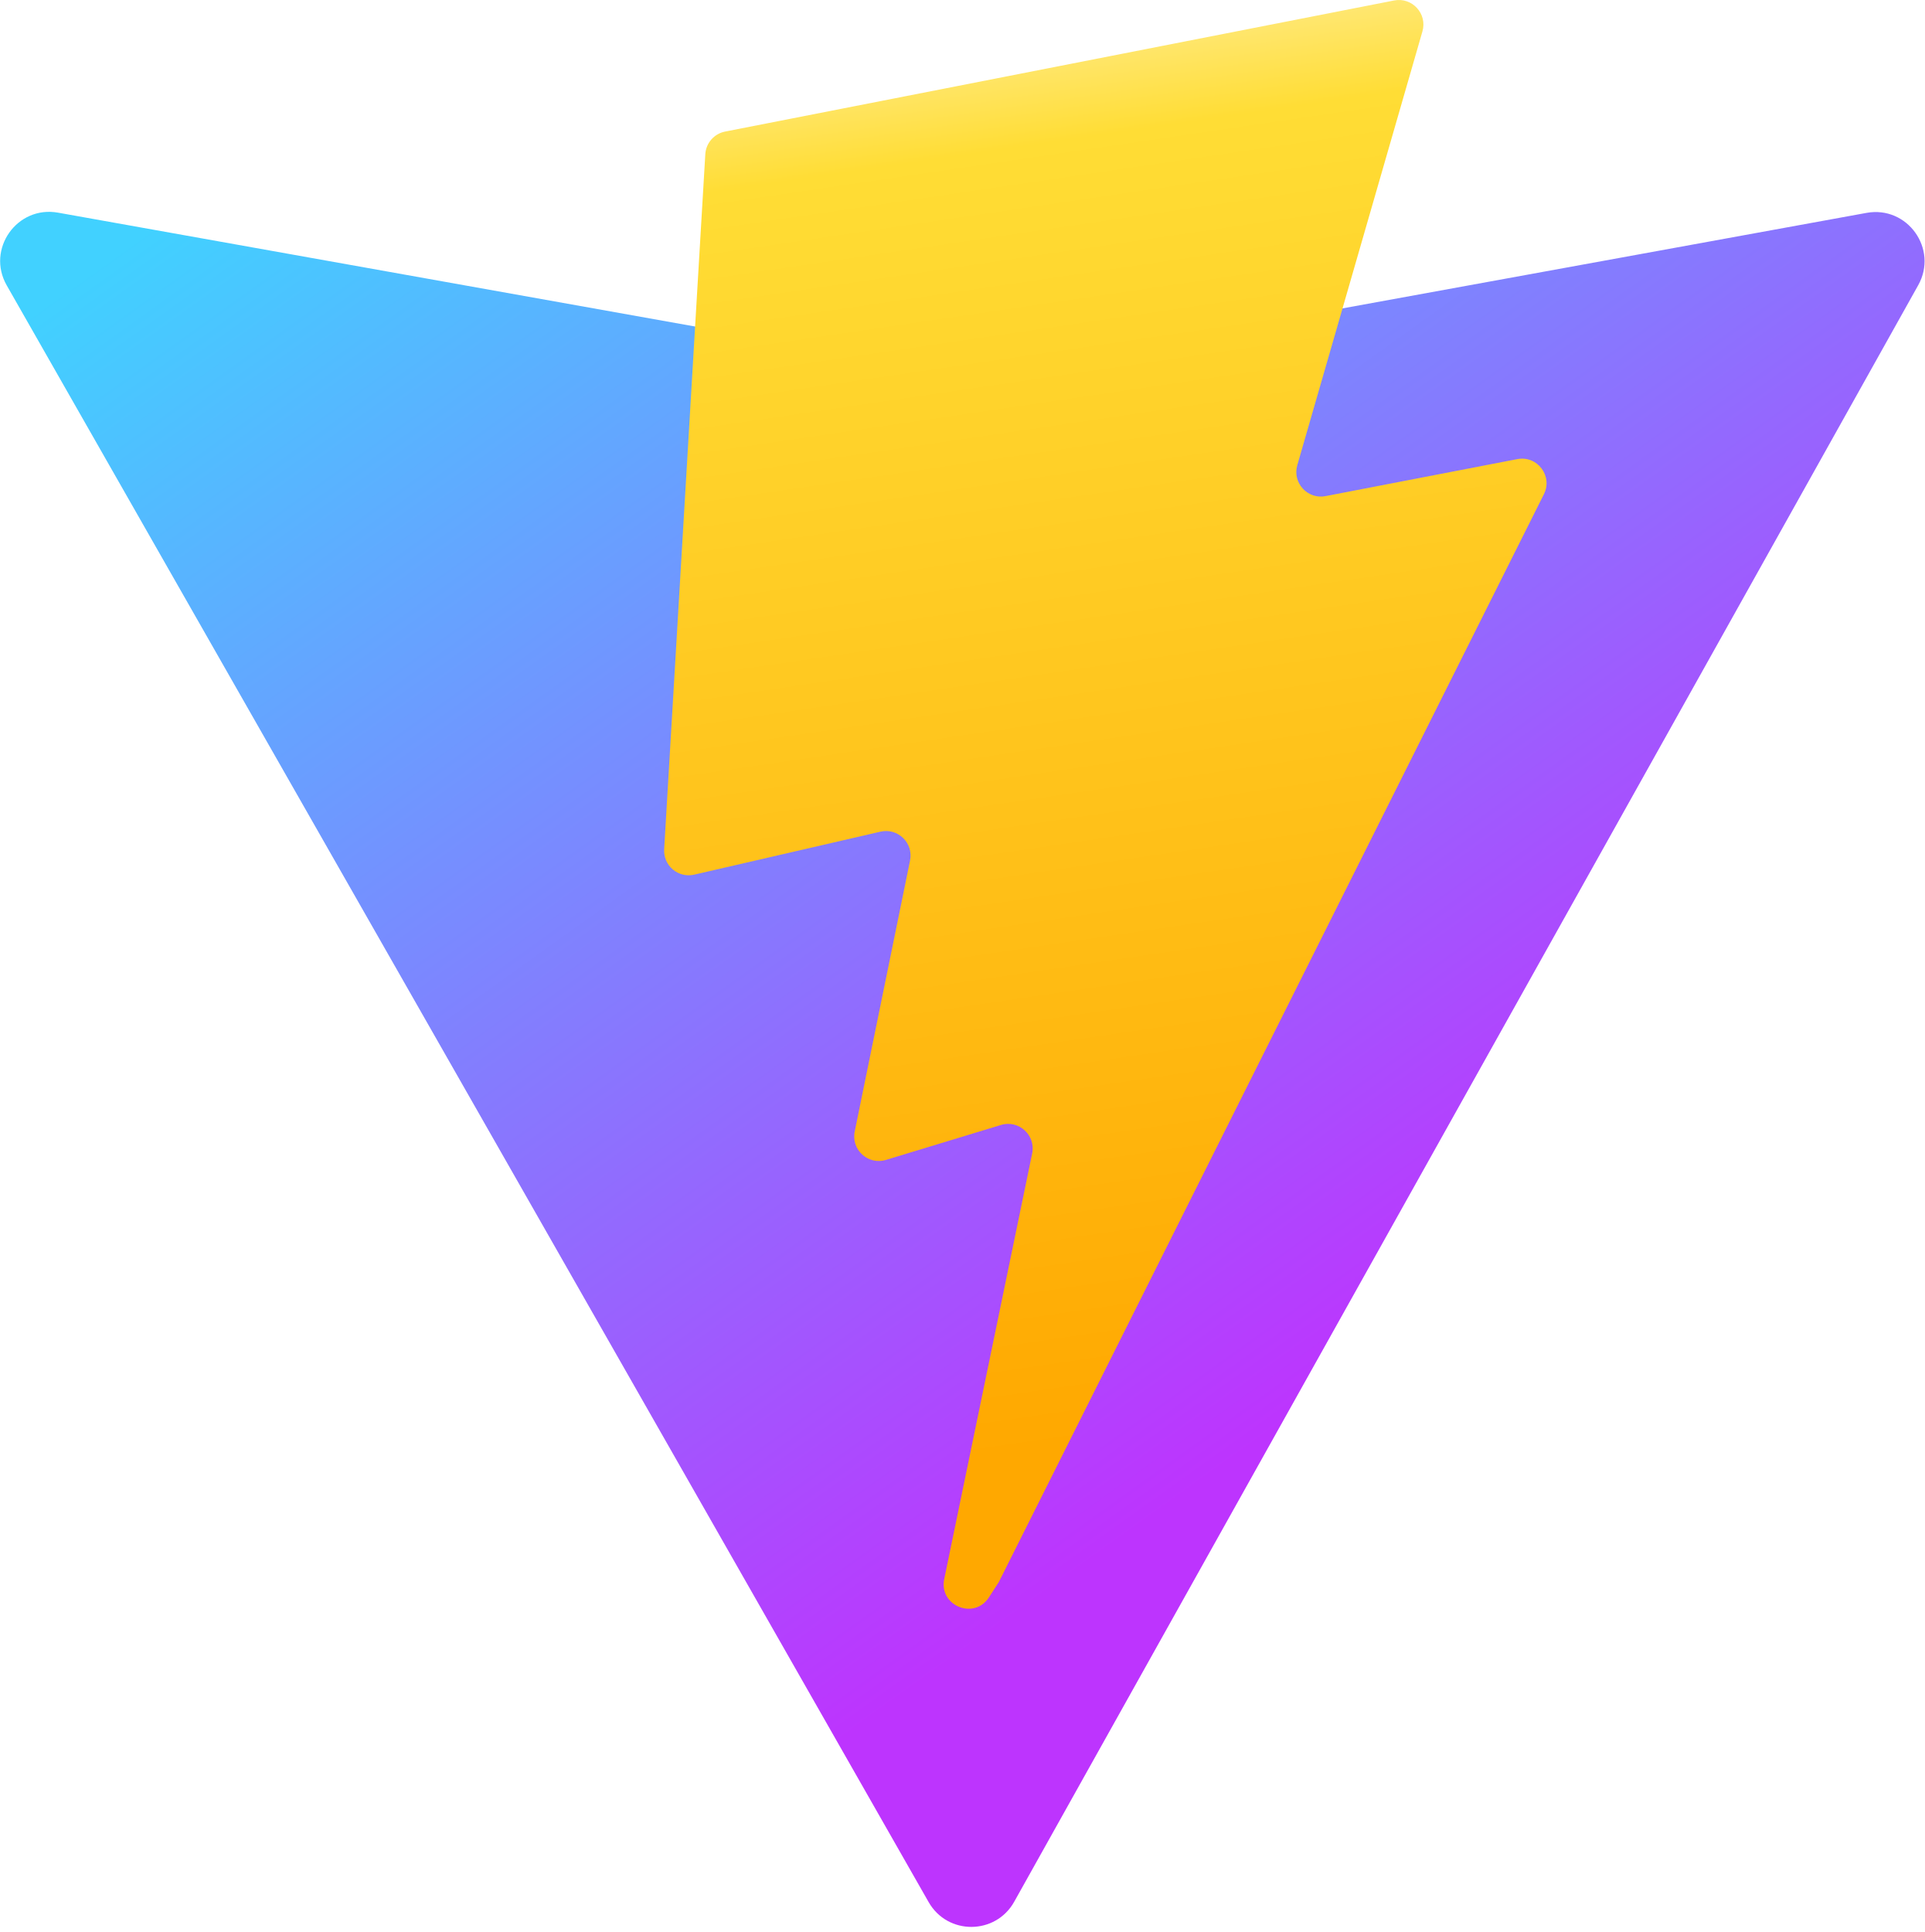
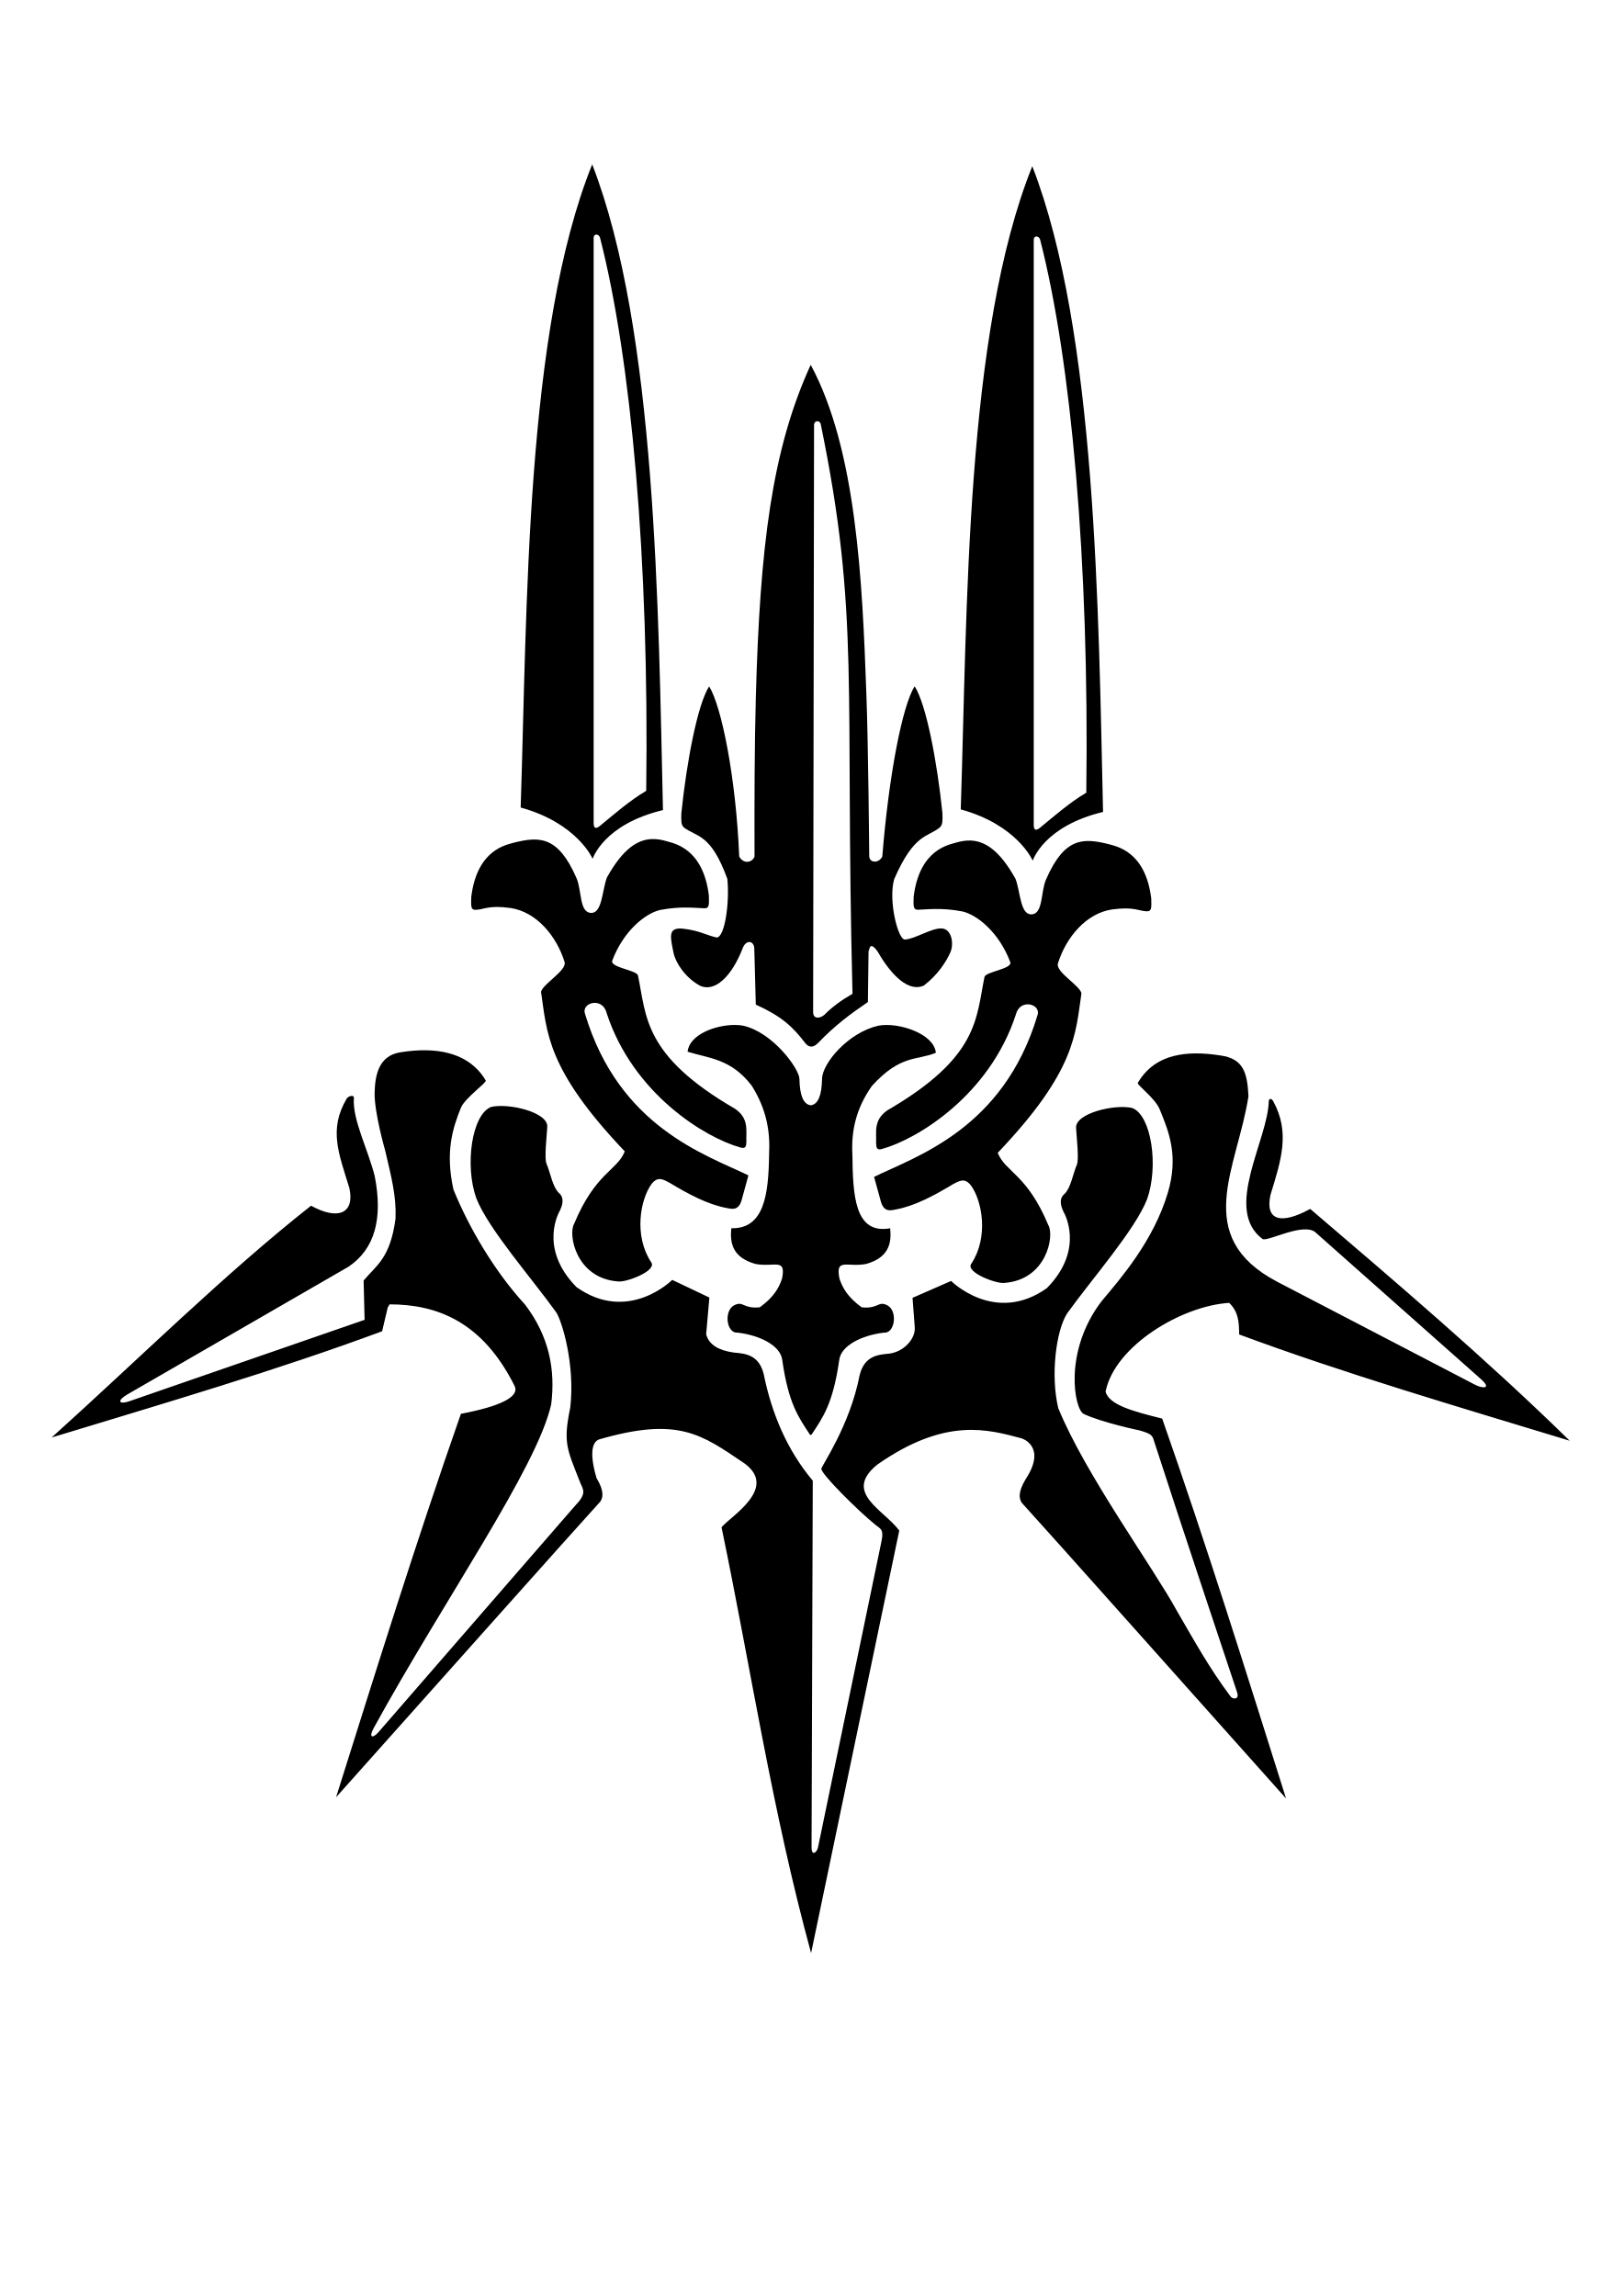
- <svg xmlns="http://www.w3.org/2000/svg" aria-hidden="true" role="img" class="iconify iconify--logos" width="31.88" height="32" preserveAspectRatio="xMidYMid meet" viewBox="0 0 256 257">
-   <defs>
-     <linearGradient id="IconifyId1813088fe1fbc01fb466" x1="-.828%" x2="57.636%" y1="7.652%" y2="78.411%">
-       <stop offset="0%" stop-color="#41D1FF" />
-       <stop offset="100%" stop-color="#BD34FE" />
-     </linearGradient>
-     <linearGradient id="IconifyId1813088fe1fbc01fb467" x1="43.376%" x2="50.316%" y1="2.242%" y2="89.03%">
-       <stop offset="0%" stop-color="#FFEA83" />
-       <stop offset="8.333%" stop-color="#FFDD35" />
-       <stop offset="100%" stop-color="#FFA800" />
-     </linearGradient>
-   </defs>
-   <path fill="url(#IconifyId1813088fe1fbc01fb466)" d="M255.153 37.938L134.897 252.976c-2.483 4.44-8.862 4.466-11.382.048L.875 37.958c-2.746-4.814 1.371-10.646 6.827-9.67l120.385 21.517a6.537 6.537 0 0 0 2.322-.004l117.867-21.483c5.438-.991 9.574 4.796 6.877 9.62Z" />
-   <path fill="url(#IconifyId1813088fe1fbc01fb467)" d="M185.432.063L96.44 17.501a3.268 3.268 0 0 0-2.634 3.014l-5.474 92.456a3.268 3.268 0 0 0 3.997 3.378l24.777-5.718c2.318-.535 4.413 1.507 3.936 3.838l-7.361 36.047c-.495 2.426 1.782 4.5 4.151 3.78l15.304-4.649c2.372-.72 4.652 1.36 4.15 3.788l-11.698 56.621c-.732 3.542 3.979 5.473 5.943 2.437l1.313-2.028l72.516-144.72c1.215-2.423-.88-5.186-3.54-4.672l-25.505 4.922c-2.396.462-4.435-1.77-3.759-4.114l16.646-57.705c.677-2.35-1.37-4.583-3.769-4.113Z" />
+ <svg xmlns="http://www.w3.org/2000/svg" width="210mm" height="297mm" viewBox="0 0 210 297" version="1.1" id="svg1" xml:space="preserve">
+   <defs id="defs1" />
+   <g id="layer2-6" transform="translate(0.00279724,-0.08235771)" style="display:inline">
+     <path id="path5" style="display:inline;fill:#000000;fill-opacity:1;stroke:none;stroke-width:0.1;stroke-dasharray:none;stroke-opacity:1" d="m 95.08,132.582 c -2.58,-0.011 -5.932,1.264 -6.149,3.464 2.778,0.866 5.612,0.898 8.289,4.388 1.936,3.073 2.407,5.961 2.251,8.88 -0.069,5.231 -0.643,9.661 -4.89,9.567 -0.2,2.019 0.226,3.796 3.119,4.617 2.475,0.462 3.982,-0.841 3.447,1.888 -0.429,1.299 -1.129,2.434 -2.875,3.72 -2.229,0.233 -2.108,-0.921 -3.383,-0.225 -1.282,0.746 -0.932,3.648 0.526,3.502 2.887,0.348 5.53,1.684 5.757,3.533 0.808,5.743 2.184,7.515 3.566,9.638 0.063,0.092 0.161,0.089 0.238,0.003 1.381,-2.122 2.758,-3.894 3.566,-9.637 0.226,-1.849 2.87,-3.185 5.757,-3.534 1.458,0.146 1.809,-2.756 0.526,-3.502 -1.275,-0.696 -1.154,0.459 -3.383,0.225 -1.746,-1.286 -2.446,-2.421 -2.875,-3.72 -0.535,-2.728 0.972,-1.426 3.447,-1.888 2.893,-0.821 3.319,-2.597 3.119,-4.617 -4.645,0.838 -4.822,-4.337 -4.891,-9.567 -0.155,-2.919 0.418,-5.858 2.521,-8.841 3.742,-4.119 5.845,-3.265 8.276,-4.297 -0.247,-2.515 -4.926,-3.989 -7.436,-3.5 -3.868,0.865 -7.243,4.842 -7.284,6.864 -0.034,2.088 -0.485,3.304 -1.453,3.434 -0.981,-0.117 -1.438,-1.335 -1.472,-3.436 -0.04,-1.287 -3.416,-5.999 -7.284,-6.864 -0.314,-0.061 -0.662,-0.091 -1.03,-0.093 z" transform="translate(-0.00279724,0.08235771)" />
+     <path id="path4" style="display:inline;fill:#000000;fill-opacity:1;stroke:none;stroke-width:0.1;stroke-dasharray:none;stroke-opacity:1" d="m 104.853,47.189 c -5.025,10.976 -6.568,23.469 -7.102,43.11 -0.168,6.157 -0.185,13.609 -0.164,20.52 -6.22e-4,-0.002 -8.79e-4,-0.003 -0.002,-0.005 -0.386,0.891 -1.513,0.894 -1.979,-0.028 -0.425,-10.241 -2.294,-19.449 -3.891,-22 -1.512,2.373 -2.912,9.776 -3.597,16.442 -0.015,0.986 -0.05,1.425 0.332,1.813 1.725,1.287 3.47,0.759 5.621,6.646 0.309,3.001 -0.317,7.567 -1.383,7.585 -1.368,-0.304 -2.226,-0.92 -4.484,-1.158 -1.835,-0.119 -1.509,1.082 -1.099,3.115 0.274,1.357 1.561,3.257 3.431,4.281 1.908,0.873 4.093,-1.152 5.547,-4.921 0.423,-1.03 1.378,-0.936 1.468,0.032 0.007,-0.066 0.198,7.334 0.198,7.334 3.283,1.472 4.761,2.83 6.36,4.929 0.491,0.644 1.065,0.689 1.727,0 2.149,-2.239 4.142,-3.72 6.413,-5.263 0,0 0.045,-2.959 0.087,-6.861 0.013,0.121 0.021,0.22 0.035,0.344 0.09,-0.968 0.478,-0.954 1.149,0 1.791,3.141 4.045,5.262 5.954,4.388 1.775,-1.348 2.864,-3.019 3.432,-4.28 0.496,-1.101 0.202,-3.033 -1.1,-3.116 -1.302,-0.082 -3.503,1.392 -4.78,1.436 -0.884,0.03 -2.167,-5.054 -1.377,-7.81 2.607,-5.975 4.308,-5.376 5.91,-6.698 0.383,-0.389 0.348,-0.828 0.332,-1.814 -0.685,-6.666 -2.085,-14.068 -3.597,-16.442 -1.597,2.551 -3.333,11.467 -4.183,22.029 -0.466,0.921 -1.631,0.836 -1.686,0 -0.01,0.148 -0.113,-14.414 -0.383,-21.266 -0.51,-14.193 -1.251,-31.349 -7.191,-42.342 z m 0.817,7.299 c 0.2,-0.019 0.416,0.082 0.479,0.377 5.094,24.787 3.102,33.823 4.108,73.692 -1.321,0.753 -2.585,1.644 -3.651,2.726 -0.559,0.479 -1.49,0.593 -1.44,-0.448 l 0.119,-75.868 c 4.7e-4,-0.3 0.186,-0.461 0.386,-0.48 z" transform="translate(-0.00279724,0.08235771)" />
+     <path id="path1-2" style="display:inline;fill:#000000;fill-opacity:1;stroke:none;stroke-width:0.265;stroke-opacity:1" d="m 76.588,21.344 c -8.666,21.554 -8.402,57.484 -9.251,83.197 7.342,2.023 9.311,6.636 9.311,6.636 0,0 1.376,-4.454 9.093,-6.306 C 85.153,79.176 84.898,42.735 76.588,21.344 Z m 0.552,9.083 c 0.19,0.007 0.398,0.157 0.467,0.427 4.023,15.691 6.356,41.586 5.968,71.525 -2.157,1.282 -4.001,2.906 -5.904,4.466 -0.559,0.479 -0.943,0.525 -0.894,-0.516 V 30.854 c 0,-0.3 0.173,-0.435 0.363,-0.427 z" />
+     <path id="path1-2-0" style="fill:#000000;fill-opacity:1;stroke:none;stroke-width:0.265;stroke-opacity:1" d="m 133.506,21.584 c -8.666,21.554 -8.402,57.484 -9.251,83.197 7.342,2.023 9.311,6.636 9.311,6.636 0,0 1.376,-4.454 9.093,-6.306 -0.588,-25.696 -0.842,-62.137 -9.152,-83.527 z m 0.552,9.083 c 0.19,0.007 0.398,0.157 0.467,0.427 4.023,15.691 6.356,41.586 5.968,71.525 -2.157,1.282 -4.001,2.906 -5.904,4.466 -0.559,0.479 -0.943,0.525 -0.894,-0.516 V 31.094 c 0,-0.3 0.173,-0.435 0.363,-0.427 z" />
+     <path id="path2" style="display:inline;fill:#000000;fill-opacity:1;stroke:none;stroke-width:0.1;stroke-opacity:1" d="m 84.377,108.536 c -1.859,0.041 -3.787,1.2 -5.878,4.966 -0.625,1.64 -0.602,4.632 -2.048,4.586 -1.555,-0.023 -1.189,-2.972 -1.907,-4.536 -2.407,-5.532 -4.892,-5.339 -8.13,-4.537 -0.885,0.281 -4.709,0.84 -5.465,7.016 -0.037,1.229 -0.051,1.671 0.554,1.661 1.082,-0.016 1.623,-0.639 4.541,-0.235 3.319,0.506 5.925,3.578 6.987,7.017 0.225,1.123 -2.81,2.783 -3.057,3.822 0.779,5.249 0.704,10.006 10.83,20.64 -1.002,2.517 -3.769,2.716 -6.549,9.362 -0.812,1.404 0.246,7.099 5.736,7.468 1.066,0.108 4.933,-1.365 4.256,-2.446 -2.32,-3.465 -1.424,-8.201 0.026,-10.172 0.798,-1.002 1.436,-0.62 2.319,-0.153 2.469,1.489 4.94,2.809 7.367,3.263 0.739,0.153 1.53,0.347 1.937,-0.943 l 0.9,-3.272 c -5.542,-2.69 -16.713,-6.241 -21.121,-20.861 -0.575,-1.483 2.251,-2.296 2.785,-0.134 3.407,10.459 12.791,16.153 17.308,17.385 0.652,0.199 0.745,-0.146 0.765,-0.688 -0.064,-1.484 0.387,-3.028 -1.453,-4.308 -11.91,-6.907 -11.461,-11.966 -12.567,-17.257 -0.175,-0.688 -3.603,-1.023 -3.333,-1.907 1.442,-3.839 4.268,-6.118 6.186,-6.561 2.744,-0.535 4.679,-0.237 5.76,-0.221 0.605,0.01 0.591,-0.433 0.554,-1.662 -0.756,-6.176 -4.58,-6.734 -5.465,-7.015 -0.607,-0.18 -1.219,-0.291 -1.839,-0.277 z" transform="translate(-0.00279724,0.08235771)" />
+     <path id="path2-2" style="display:inline;fill:#000000;fill-opacity:1;stroke:none;stroke-width:0.1;stroke-opacity:1" d="m 125.467,108.725 c 1.859,0.041 3.787,1.2 5.878,4.966 0.625,1.64 0.602,4.632 2.048,4.586 1.555,-0.023 1.188,-2.972 1.907,-4.536 2.407,-5.532 4.892,-5.339 8.13,-4.537 0.885,0.281 4.709,0.84 5.465,7.016 0.037,1.229 0.051,1.671 -0.554,1.661 -1.082,-0.016 -1.623,-0.639 -4.541,-0.235 -3.319,0.506 -5.925,3.578 -6.987,7.017 -0.225,1.123 2.81,2.783 3.057,3.822 -0.779,5.249 -0.704,10.006 -10.83,20.64 1.002,2.517 3.769,2.716 6.549,9.362 0.812,1.404 -0.246,7.099 -5.736,7.468 -1.067,0.108 -4.933,-1.365 -4.256,-2.446 2.32,-3.465 1.424,-8.201 -0.026,-10.172 -0.798,-1.002 -1.436,-0.62 -2.319,-0.153 -2.469,1.489 -4.94,2.809 -7.367,3.263 -0.739,0.153 -1.53,0.347 -1.937,-0.943 l -0.9,-3.272 c 5.542,-2.69 16.712,-6.241 21.121,-20.861 0.575,-1.483 -2.251,-2.296 -2.785,-0.134 -3.407,10.459 -12.791,16.153 -17.308,17.385 -0.652,0.199 -0.745,-0.146 -0.765,-0.688 0.064,-1.484 -0.387,-3.028 1.453,-4.308 11.91,-6.907 11.461,-11.966 12.567,-17.257 0.175,-0.688 3.603,-1.023 3.333,-1.907 -1.442,-3.839 -4.268,-6.118 -6.186,-6.561 -2.744,-0.535 -4.679,-0.237 -5.76,-0.221 -0.605,0.01 -0.591,-0.433 -0.554,-1.662 0.756,-6.176 4.58,-6.734 5.465,-7.015 0.607,-0.18 1.219,-0.291 1.839,-0.277 z" transform="translate(-0.00279724,0.08235771)" />
+     <path id="path8" style="display:inline;fill:#000000;fill-opacity:1;stroke:none;stroke-width:0.1;stroke-opacity:1" d="m 55.13,135.856 5.17e-4,5.1e-4 c -0.982,-0.015 -2.071,0.063 -3.279,0.254 -2.976,0.411 -3.346,3.178 -3.399,5.228 -0.065,2.546 1.37,7.515 1.37,7.515 0.792,3.4 1.449,5.848 1.333,8.77 -0.682,5.205 -2.548,6.094 -4.128,8.026 l 0.128,5.077 -30.43,10.532 c -1.361,0.471 -1.657,-0.071 -0.239,-0.89 l 28.592,-16.514 c 3.45,-2.323 4.447,-6.319 3.385,-11.719 -0.861,-3.43 -2.911,-7.352 -2.694,-10.096 0.048,-0.464 -0.716,-0.295 -0.949,0.103 -2.326,3.973 -1.012,7.056 0.366,11.541 0.72,3.335 -1.518,4.184 -4.954,2.28 C 29.009,164.817 17.899,175.846 6.676,185.951 21.206,181.53 35.928,177.218 49.422,172.205 l 0.718,-3.051 0.238,-0.428 c 6.133,-0.003 12.043,2.234 16.194,10.592 0.611,1.333 -1.76,2.586 -6.96,3.566 -5.769,16.453 -10.989,33.25 -16.147,49.601 11.394,-12.751 30.904,-34.67 34.182,-38.254 0.31,-0.492 0.562,-1.272 -0.498,-3.046 -1.116,-3.813 -0.276,-4.747 0.305,-4.98 10.297,-2.995 13.283,-0.649 18.804,3.073 4.478,3.237 -1.861,6.924 -2.939,8.287 3.82,18.351 6.492,36.444 11.583,55.078 l 11.404,-54.66 c -2.064,-2.745 -7.272,-4.894 -2.871,-8.507 8.89,-6.233 14.395,-4.552 18.712,-3.412 0,0 3.305,1.022 0.5,5.282 -1.059,1.774 -0.808,2.554 -0.498,3.046 3.278,3.584 22.788,25.503 34.182,38.255 -5.158,-16.351 -10.252,-32.691 -16.021,-49.144 -3.592,-0.901 -6.959,-1.748 -7.333,-3.55 l 0.028,-0.017 c 1.232,-5.858 9.808,-11.015 15.97,-11.403 1.228,1.187 1.268,2.522 1.294,4.087 13.494,5.013 28.215,9.326 42.746,13.746 -10.785,-10.565 -22.668,-20.675 -33.557,-29.985 -3.791,2.07 -5.861,1.514 -5.142,-1.821 1.378,-4.485 2.569,-8.07 0.356,-12.107 -0.205,-0.374 -0.505,-0.413 -0.575,-0.044 -0.094,5.058 -5.922,14.036 -0.811,17.859 0.614,0.422 5.436,-2.287 6.928,-0.786 l 21.298,18.891 c 1.521,1.349 0.174,1.223 -0.713,0.762 l -25.622,-13.339 c -11.133,-5.867 -5.138,-14.707 -3.709,-23.993 -0.15,-3.061 -0.654,-4.863 -3.63,-5.275 -1.208,-0.191 -2.286,-0.274 -3.251,-0.264 -4.183,0.041 -6.238,1.8 -7.427,3.804 -0.152,0.292 2.317,2.002 2.879,3.553 1.155,2.814 2.406,5.944 1.005,10.66 -1.858,6.253 -6.17,11.172 -8.579,14.045 -4.954,6.494 -3.528,13.999 -2.298,14.578 2.38,1.122 7.268,2.141 7.268,2.141 1.504,0.443 1.608,0.621 1.839,1.417 3.527,10.946 10.637,32.161 10.736,32.479 0.305,0.987 -0.63,0.877 -0.874,0.483 -2.774,-3.701 -4.73,-7.283 -6.908,-11.023 -3.13,-5.737 -11.897,-17.744 -15.36,-26.258 -1.009,-4.219 -0.296,-9.963 1.135,-12.227 3.184,-4.449 8.797,-10.809 10.355,-14.793 1.509,-4.245 0.58,-10.826 -1.921,-11.798 -2.265,-0.53 -7.364,0.677 -7.264,2.563 0.065,1.216 0.412,4.177 0.089,4.804 -0.524,1.245 -0.767,2.946 -1.572,3.736 -0.886,0.729 -0.353,1.857 -0.148,2.313 0,0 2.904,4.766 -2.154,9.893 -6.703,4.758 -12.377,-0.937 -12.377,-0.937 l -4.988,2.184 0.287,3.821 c 0.107,1.422 -1.332,3.127 -3.275,3.395 -1.394,0.131 -3.225,0.231 -3.855,2.787 -1.273,6.591 -4.995,11.816 -4.958,12.132 0.088,0.762 4.721,5.388 7.063,7.278 0.557,0.449 1.046,0.514 0.734,2.015 l -8.221,39.648 c -0.144,0.697 -0.839,1.204 -0.835,0 l 0.156,-47.422 c -3.346,-3.983 -5.316,-8.717 -6.345,-13.787 -0.63,-2.557 -2.461,-2.657 -3.855,-2.787 -1.943,-0.268 -3.237,-0.99 -3.588,-2.372 l 0.415,-4.744 -4.804,-2.284 c 0,0 -5.673,5.695 -12.376,0.937 -5.058,-5.127 -2.154,-9.893 -2.154,-9.893 0.205,-0.456 0.737,-1.584 -0.148,-2.313 -0.805,-0.79 -1.048,-2.491 -1.571,-3.736 -0.323,-0.628 0.024,-3.588 0.089,-4.804 0.1,-1.887 -4.998,-3.093 -7.263,-2.563 -2.501,0.973 -3.431,7.553 -1.922,11.798 1.558,3.984 7.171,10.343 10.355,14.793 0.73,1.137 2.447,6.701 1.8,12.305 -0.942,4.576 -0.44,5.303 1.289,9.696 0.412,0.958 0.88,1.411 -0.695,3.032 l -25.394,29.247 c -0.74,0.852 -1.313,0.737 -0.631,-0.505 9.09,-16.578 21.114,-33.663 22.965,-41.88 0.568,-4.479 -0.254,-8.821 -3.392,-12.934 -4.019,-4.38 -7.305,-10.077 -9.251,-14.874 -1.053,-4.806 -0.15,-7.846 1.005,-10.66 0.632,-1.293 3.324,-3.157 3.172,-3.449 -1.189,-2.005 -3.437,-3.832 -7.692,-3.899 z" transform="translate(-0.00279724,0.08235771)" />
+   </g>
</svg>
